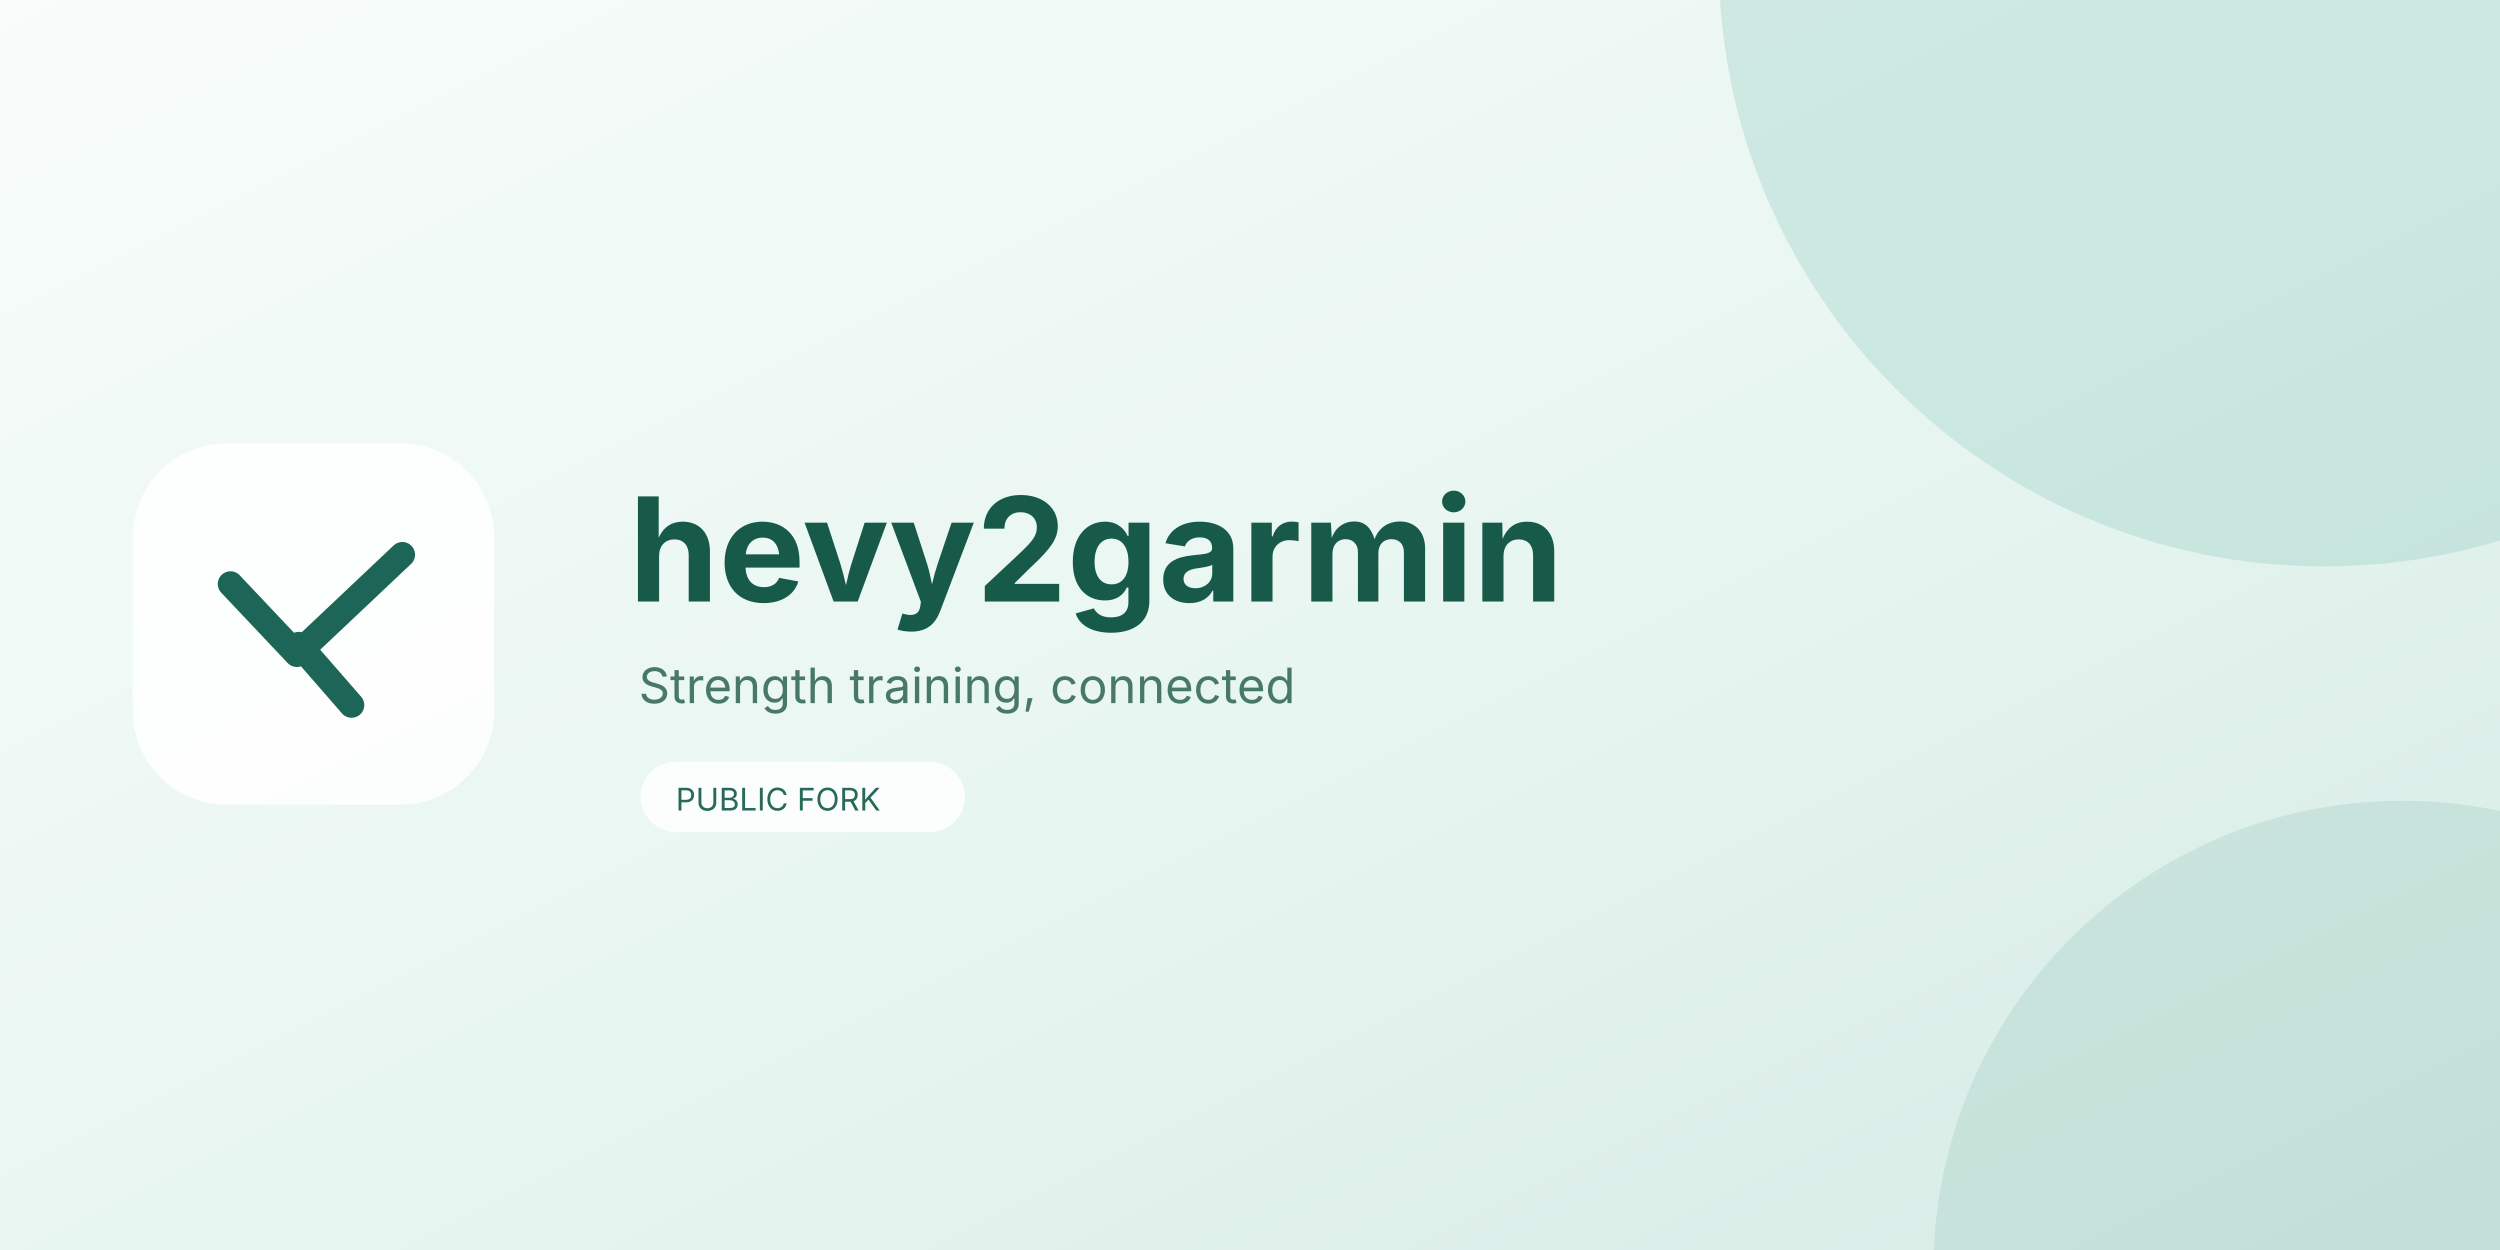
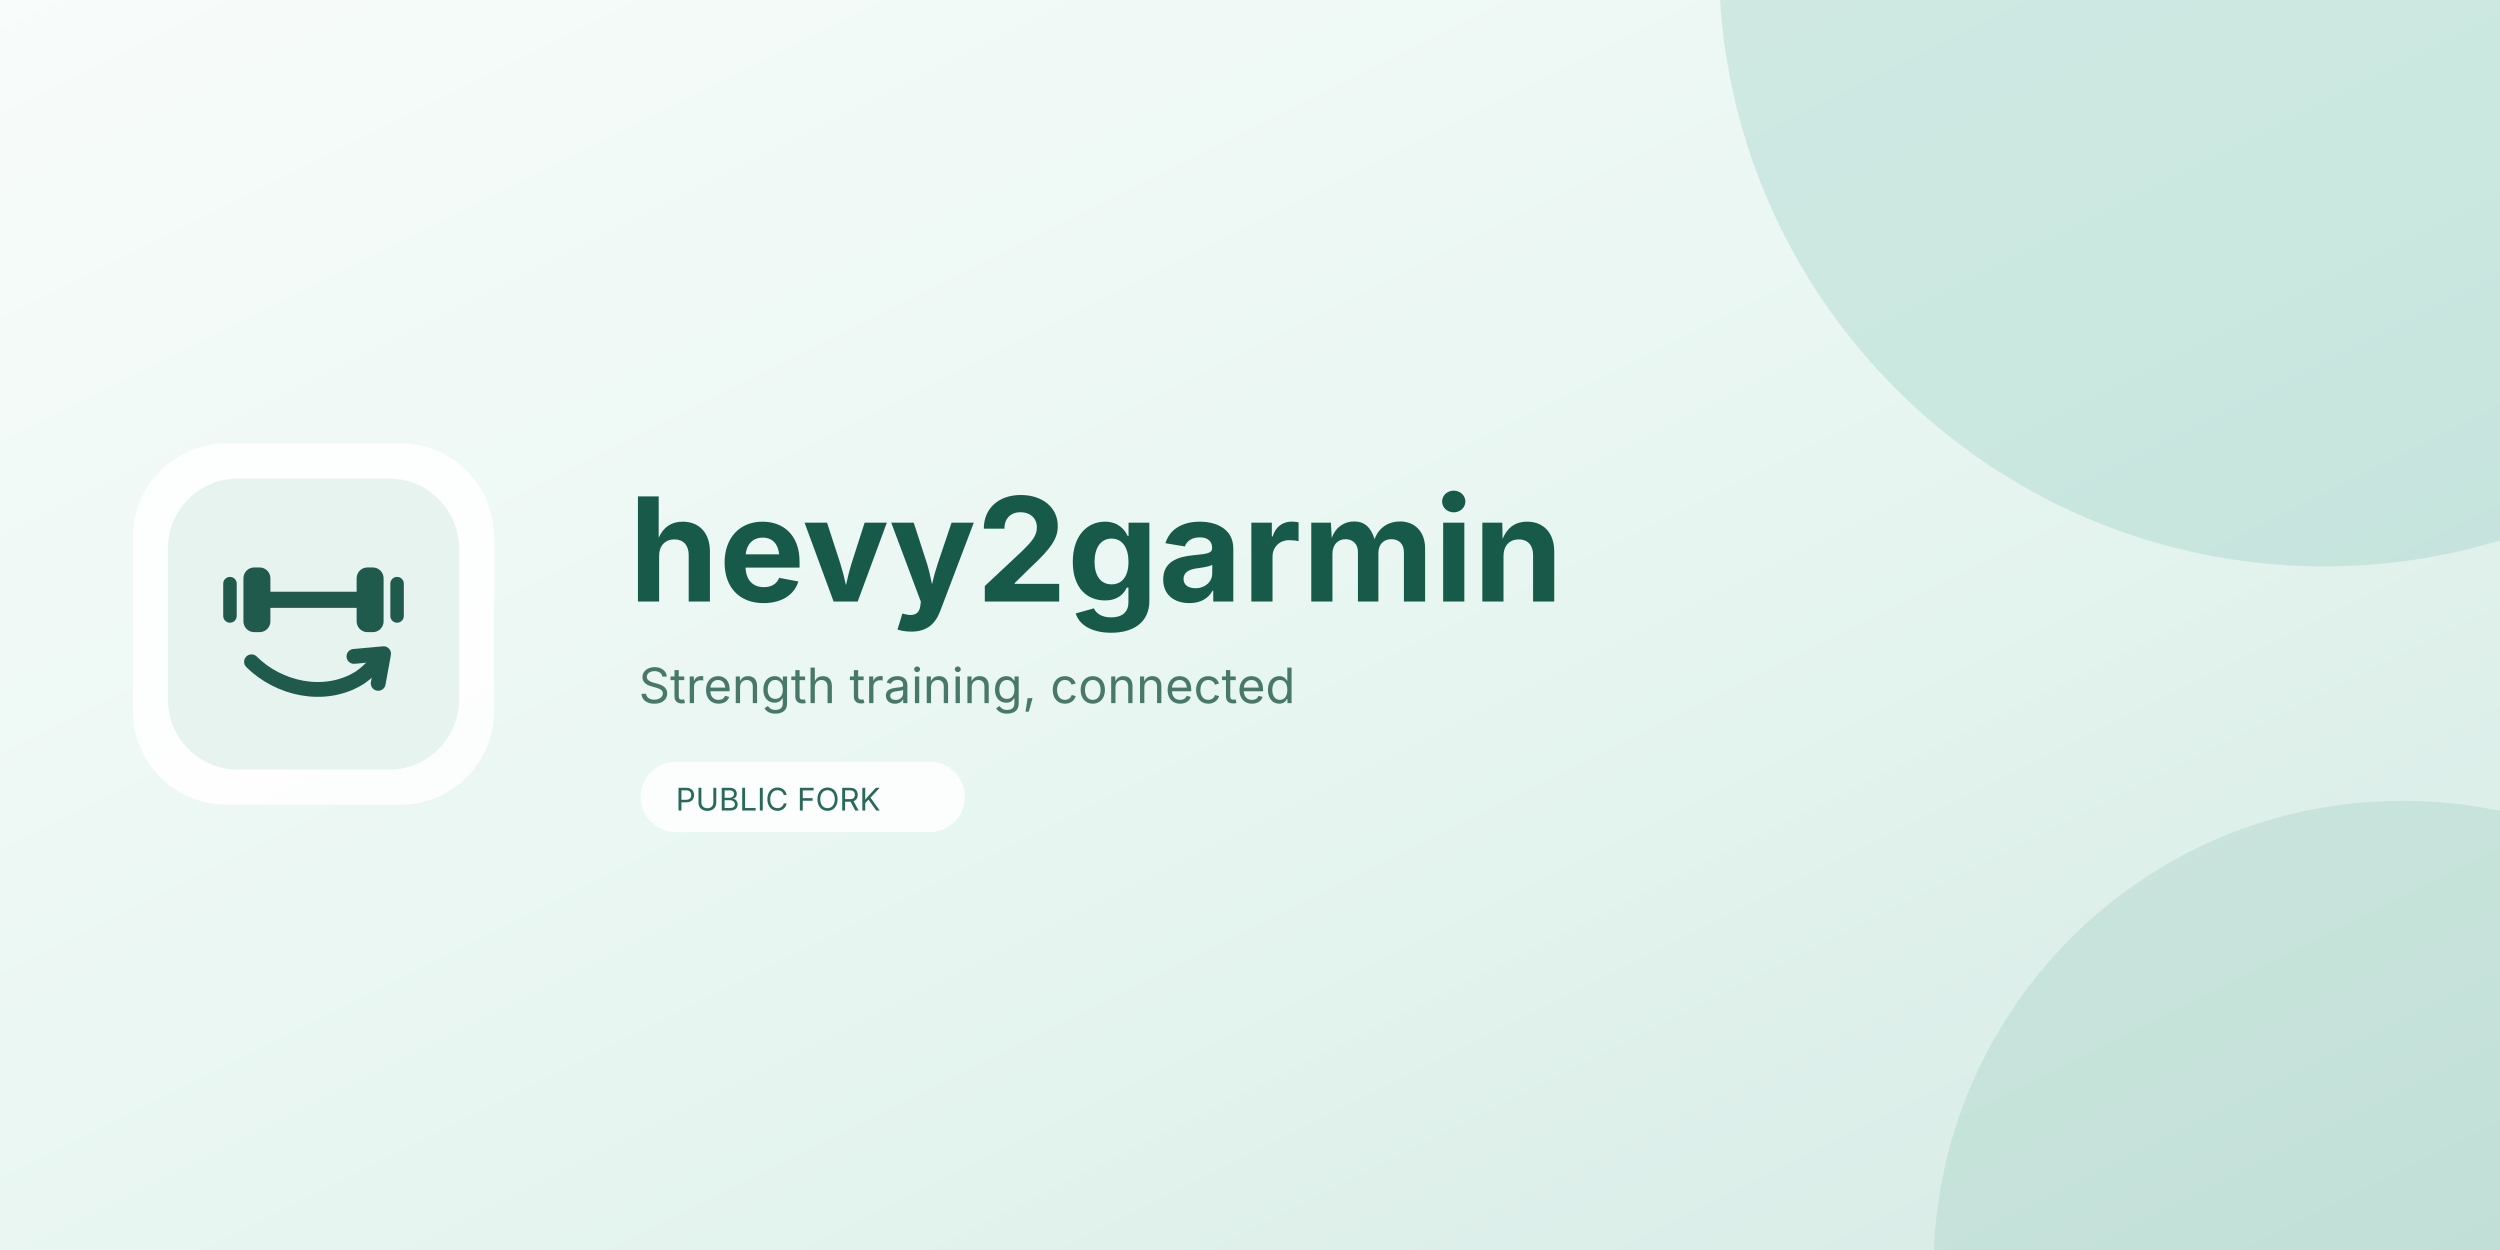
<svg xmlns="http://www.w3.org/2000/svg" width="1280" height="640" viewBox="0 0 1280 640" role="img" aria-label="hevy2garmin — Strength training, connected">
  <defs>
    <linearGradient id="g" x1="0" y1="0" x2="1" y2="1">
      <stop stop-color="#F8FCFB" />
      <stop offset=".52" stop-color="#E8F6F1" />
      <stop offset="1" stop-color="#D5EAE4" />
    </linearGradient>
  </defs>
  <rect width="1280" height="640" fill="url(#g)" />
  <circle cx="1190" cy="-20" r="310" fill="#8CC9BC" opacity=".31" />
  <circle cx="1230" cy="650" r="240" fill="#51A08E" opacity=".15" />
  <rect x="68" y="227" width="185" height="185" rx="48" fill="#fff" opacity=".86" />
-   <path d="M118 299 L152 335 L206 284 M153 330 L180 361" fill="none" stroke="#1C6557" stroke-width="13" stroke-linecap="round" stroke-linejoin="round" />
+   <g transform="translate(86 245) scale(1.38)">
+     <rect width="108" height="108" rx="26" fill="#E6F3EE" />
+     <g fill="none" stroke="#1F5A4D" stroke-linecap="round" stroke-linejoin="round">
+       <path d="M38 45H70" stroke-width="6" />
+       <rect x="28" y="33" width="10" height="24" rx="4" fill="#1F5A4D" stroke="none" />
+       <rect x="70" y="33" width="10" height="24" rx="4" fill="#1F5A4D" stroke="none" />
+       <path d="M23 39V51M85 39V51" stroke-width="5" />
+     </g>
+     <path d="M31 68C41 78 58 82 71 74C74 72 77 69 79 66" fill="none" stroke="#1F5A4D" stroke-width="5.5" stroke-linecap="round" />
+     <path d="M69 66L80 65L78 76" fill="none" stroke="#1F5A4D" stroke-width="5.5" stroke-linecap="round" stroke-linejoin="round" />
+   </g>
  <text x="322" y="308" font-family="Inter,Roboto,Arial,sans-serif" font-size="74" font-weight="730" fill="#175A4A">hevy2garmin</text>
  <text x="327" y="360" font-family="Inter,Roboto,Arial,sans-serif" font-size="25" fill="#487869">Strength training, connected</text>
  <rect x="328" y="390" width="166" height="36" rx="18" fill="#fff" opacity=".87" />
  <text x="346" y="415" font-family="Inter,Roboto,Arial,sans-serif" font-size="16" fill="#296959">PUBLIC FORK</text>
</svg>
